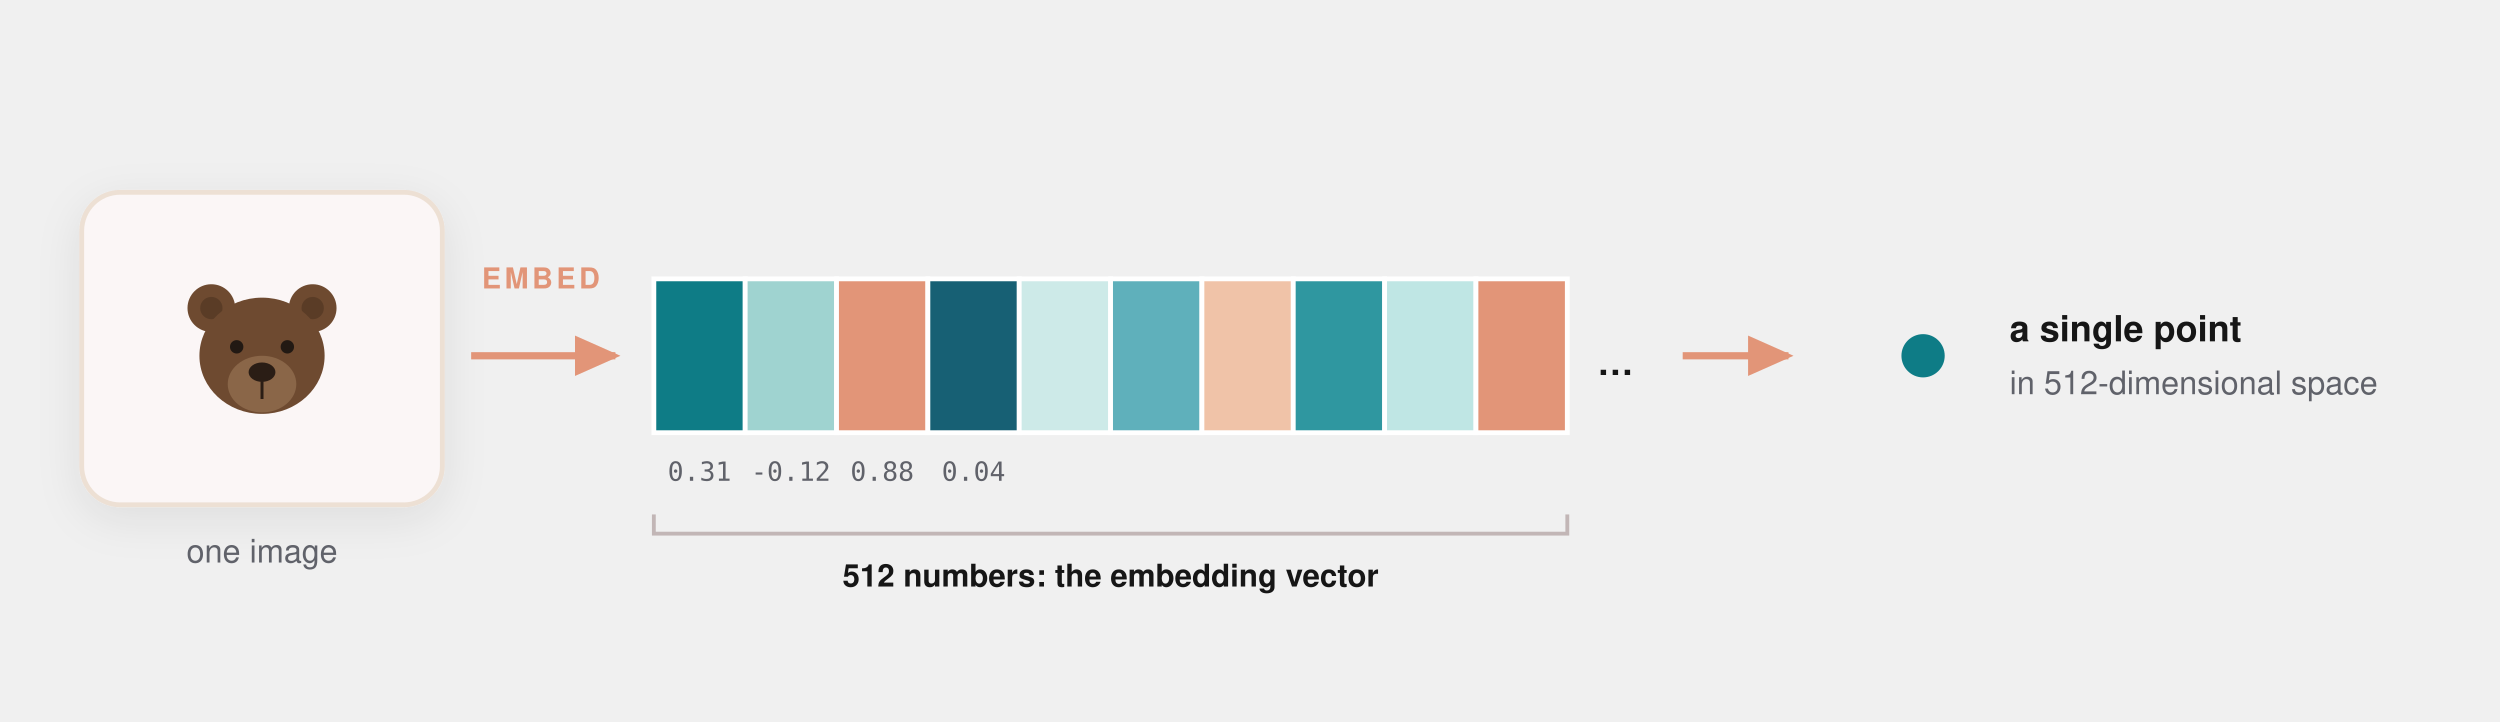
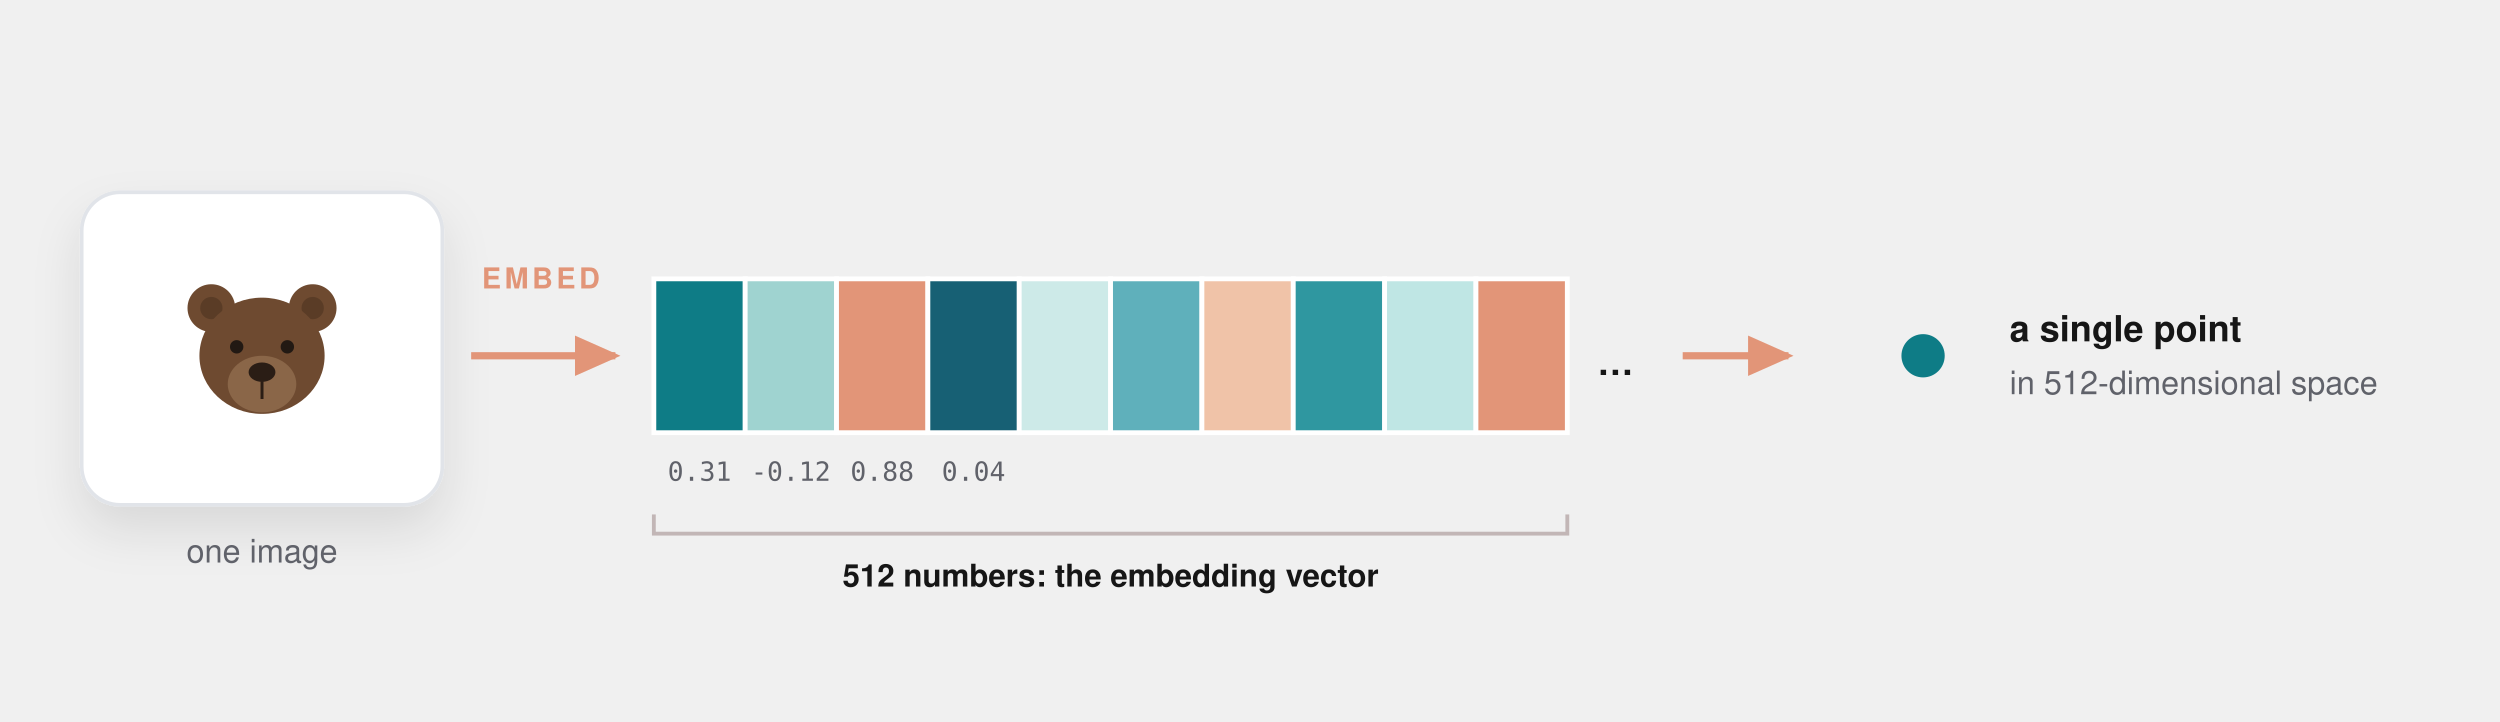
<svg xmlns="http://www.w3.org/2000/svg" viewBox="0 0 1040 300" font-family="Mulish, Helvetica, Arial, sans-serif">
  <defs>
    <marker id="arrow" viewBox="0 0 10 10" refX="8" refY="5" markerWidth="7" markerHeight="7" orient="auto-start-reverse">
      <path d="M0 1 L9 5 L0 9 Z" fill="#e29578" />
    </marker>
    <filter id="cardshadow" x="-20%" y="-20%" width="140%" height="150%">
-       <feDropShadow dx="0" dy="5" stdDeviation="9" flood-color="#1c2b28" flood-opacity="0.08" />
+       <feDropShadow dx="0" dy="10" stdDeviation="10" flood-color="#000000" flood-opacity="0.10" />
    </filter>
    <style>
    .desc { font-size: 13.5px; fill: #60626a; }
    .tag  { font-size: 12px; font-weight: 700; letter-spacing: 0.12em; fill: #e29578; }
    .num  { font-size: 11px; fill: #60626a; font-family: 'DejaVu Sans Mono', monospace; }
    .big  { font-size: 15px; font-weight: 800; fill: #161616; }
    .brk  { font-size: 13px; font-weight: 700; fill: #161616; }
  </style>
    <g id="bearface">
      <circle cx="-34" cy="-32" r="16" fill="#6e4a30" />
      <circle cx="34" cy="-32" r="16" fill="#6e4a30" />
      <circle cx="-34" cy="-32" r="7.5" fill="#5a3c26" />
      <circle cx="34" cy="-32" r="7.5" fill="#5a3c26" />
      <ellipse cx="0" cy="0" rx="42" ry="39" fill="#6e4a30" />
      <ellipse cx="0" cy="19" rx="23" ry="19" fill="#8a6648" />
      <circle cx="-17" cy="-6" r="4.5" fill="#221913" />
      <circle cx="17" cy="-6" r="4.5" fill="#221913" />
      <ellipse cx="0" cy="11" rx="9" ry="6.5" fill="#2a1d15" />
      <path d="M0 17 V29" stroke="#2a1d15" stroke-width="2" />
    </g>
  </defs>
-   <rect x="34" y="80" width="150" height="130" rx="16" fill="#fbf6f6" stroke="#ede0d4" stroke-width="2" filter="url(#cardshadow)" />
+   <rect x="34" y="80" width="150" height="130" rx="16" fill="#ffffff" stroke="#e1e4e9" stroke-width="1.5" filter="url(#cardshadow)" />
  <g transform="translate(109,148) scale(0.62)">
    <use href="#bearface" />
  </g>
  <text class="desc" x="109" y="234" text-anchor="middle">one image</text>
  <text class="tag" x="225" y="120" text-anchor="middle">EMBED</text>
  <line x1="196" y1="148" x2="256" y2="148" stroke="#e29578" stroke-width="3" marker-end="url(#arrow)" />
  <g stroke="#ffffff" stroke-width="2">
    <rect x="272" y="116" width="38" height="64" fill="#0e7c86" />
    <rect x="310" y="116" width="38" height="64" fill="#9fd3d0" />
    <rect x="348" y="116" width="38" height="64" fill="#e29578" />
    <rect x="386" y="116" width="38" height="64" fill="#176074" />
    <rect x="424" y="116" width="38" height="64" fill="#cdeae8" />
    <rect x="462" y="116" width="38" height="64" fill="#5fb0bb" />
    <rect x="500" y="116" width="38" height="64" fill="#f0c3a8" />
    <rect x="538" y="116" width="38" height="64" fill="#2f97a0" />
    <rect x="576" y="116" width="38" height="64" fill="#bfe6e4" />
    <rect x="614" y="116" width="38" height="64" fill="#e29578" />
  </g>
  <text class="num" x="291" y="200" text-anchor="middle">0.31</text>
  <text class="num" x="329" y="200" text-anchor="middle">-0.12</text>
  <text class="num" x="367" y="200" text-anchor="middle">0.88</text>
  <text class="num" x="405" y="200" text-anchor="middle">0.04</text>
  <text class="big" x="672" y="156" text-anchor="middle">…</text>
  <path d="M272 214 V222 H652 V214" fill="none" stroke="#c2b6b6" stroke-width="1.6" />
  <text class="brk" x="462" y="244" text-anchor="middle">512 numbers: the embedding vector</text>
  <line x1="700" y1="148" x2="744" y2="148" stroke="#e29578" stroke-width="3" marker-end="url(#arrow)" />
  <circle cx="800" cy="148" r="9" fill="#0e7c86" />
  <text class="big" x="836" y="142">a single point</text>
  <text class="desc" x="836" y="164">in 512-dimensional space</text>
</svg>
